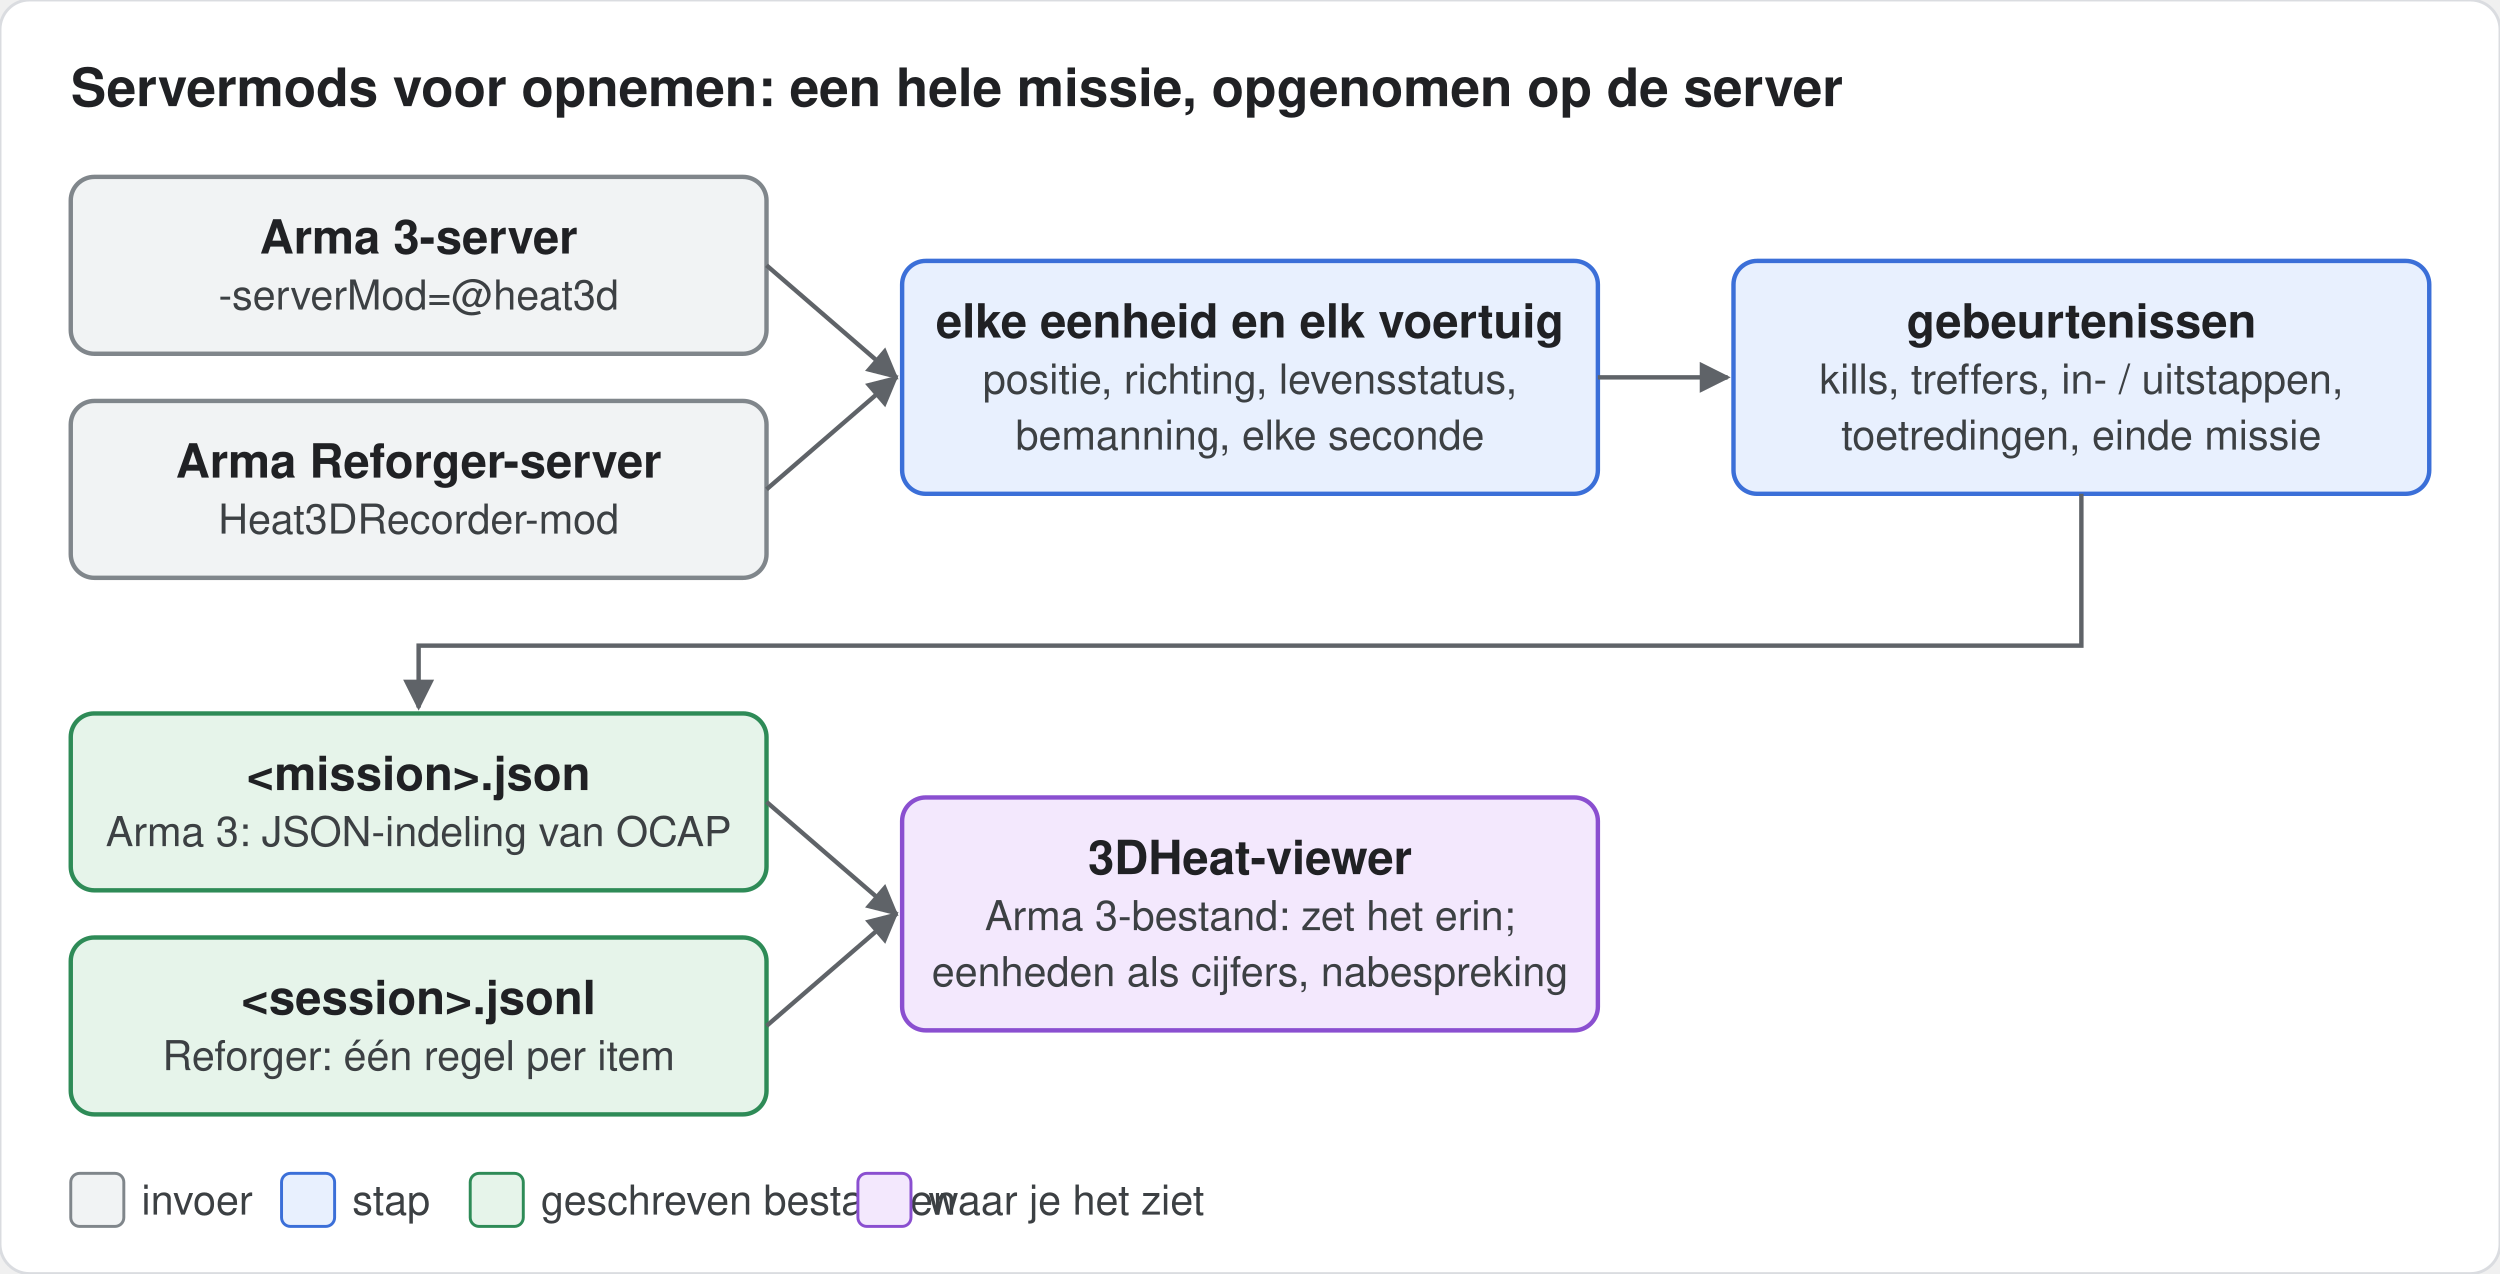
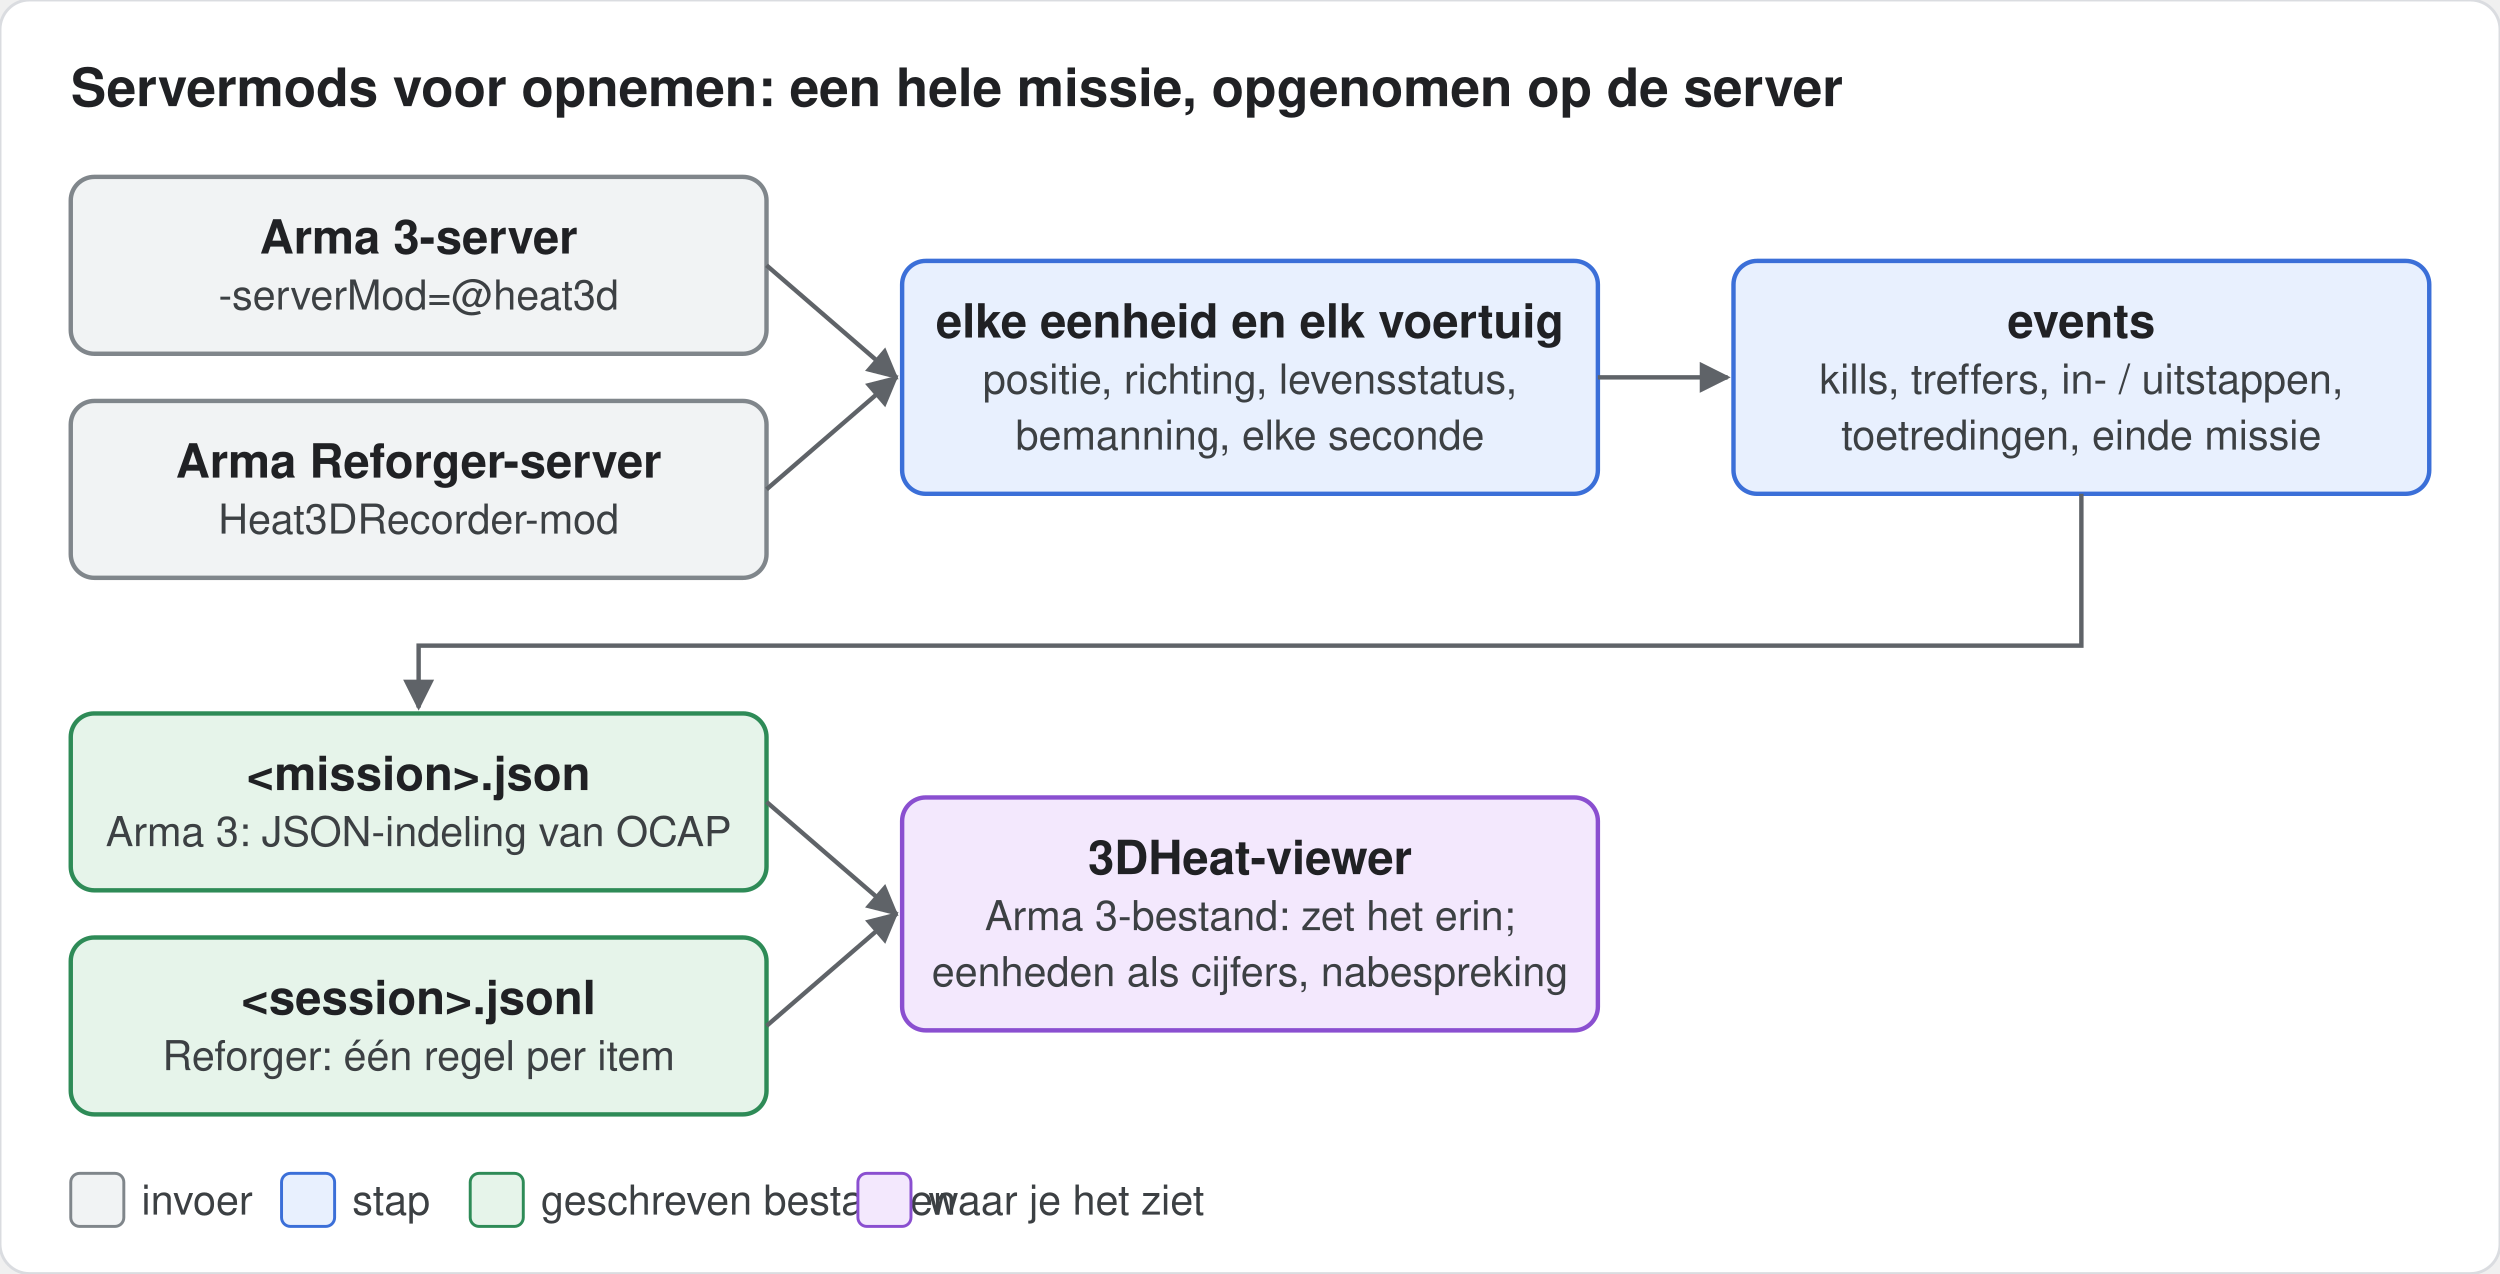
<svg xmlns="http://www.w3.org/2000/svg" width="848" height="432" viewBox="0 0 848 432" font-family="Segoe UI,Helvetica,Arial,sans-serif" role="img" aria-label="Server recorder mods: a whole mission, recorded on the server">
  <defs>
    <marker id="a" viewBox="0 0 10 10" refX="9" refY="5" markerWidth="7" markerHeight="7" orient="auto">
      <path d="M0,0 L10,5 L0,10 z" fill="#5f6368" />
    </marker>
  </defs>
  <rect width="848" height="432" rx="10" fill="#ffffff" stroke="#dadce0" />
  <text x="24" y="36" font-size="18" font-weight="600" fill="#202124">Servermods voor opnemen: een hele missie, opgenomen op de server</text>
  <rect x="24" y="60.0" width="236" height="60" rx="8" fill="#f1f3f4" stroke="#80868b" stroke-width="1.5" />
  <text x="142.0" y="86.0" text-anchor="middle" font-weight="600" font-size="16" fill="#202124">Arma 3-server</text>
  <text x="142.0" y="105.0" text-anchor="middle" font-size="14" fill="#3c4043">-serverMod=@heat3d</text>
  <rect x="24" y="136.0" width="236" height="60" rx="8" fill="#f1f3f4" stroke="#80868b" stroke-width="1.5" />
  <text x="142.0" y="162.0" text-anchor="middle" font-weight="600" font-size="16" fill="#202124">Arma Reforger-server</text>
  <text x="142.0" y="181.0" text-anchor="middle" font-size="14" fill="#3c4043">Heat3DRecorder-mod</text>
  <rect x="306" y="88.5" width="236" height="79" rx="8" fill="#e8f0fe" stroke="#3b6fd8" stroke-width="1.5" />
  <text x="424.0" y="114.5" text-anchor="middle" font-weight="600" font-size="16" fill="#202124">elke eenheid en elk voertuig</text>
  <text x="424.0" y="133.5" text-anchor="middle" font-size="14" fill="#3c4043">positie, richting, levensstatus,</text>
  <text x="424.0" y="152.5" text-anchor="middle" font-size="14" fill="#3c4043">bemanning, elke seconde</text>
  <rect x="588" y="88.5" width="236" height="79" rx="8" fill="#e8f0fe" stroke="#3b6fd8" stroke-width="1.5" />
-   <text x="706.0" y="114.5" text-anchor="middle" font-weight="600" font-size="16" fill="#202124">gebeurtenissen</text>
+   <text x="706.0" y="114.5" text-anchor="middle" font-weight="600" font-size="16" fill="#202124">events</text>
  <text x="706.0" y="133.5" text-anchor="middle" font-size="14" fill="#3c4043">kills, treffers, in- / uitstappen,</text>
  <text x="706.0" y="152.5" text-anchor="middle" font-size="14" fill="#3c4043">toetredingen, einde missie</text>
  <line x1="260" y1="90.0" x2="304" y2="128.0" stroke="#5f6368" stroke-width="1.5" marker-end="url(#a)" />
  <line x1="260" y1="166.0" x2="304" y2="128.0" stroke="#5f6368" stroke-width="1.5" marker-end="url(#a)" />
  <line x1="542" y1="128.0" x2="586" y2="128.0" stroke="#5f6368" stroke-width="1.5" marker-end="url(#a)" />
  <path d="M706.0,167.5 V219.0 H142.0 V240.0" fill="none" stroke="#5f6368" stroke-width="1.5" marker-end="url(#a)" />
  <rect x="24" y="242.0" width="236" height="60" rx="8" fill="#e6f4ea" stroke="#2e8b57" stroke-width="1.5" />
  <text x="142.0" y="268.0" text-anchor="middle" font-weight="600" font-size="16" fill="#202124">&lt;mission&gt;.json</text>
  <text x="142.0" y="287.0" text-anchor="middle" font-size="14" fill="#3c4043">Arma 3: JSON-indeling van OCAP</text>
  <rect x="24" y="318.0" width="236" height="60" rx="8" fill="#e6f4ea" stroke="#2e8b57" stroke-width="1.5" />
  <text x="142.0" y="344.0" text-anchor="middle" font-weight="600" font-size="16" fill="#202124">&lt;session&gt;.jsonl</text>
  <text x="142.0" y="363.0" text-anchor="middle" font-size="14" fill="#3c4043">Reforger: één regel per item</text>
  <rect x="306" y="270.5" width="236" height="79" rx="8" fill="#f3e8fd" stroke="#8a4fd0" stroke-width="1.5" />
  <text x="424.0" y="296.5" text-anchor="middle" font-weight="600" font-size="16" fill="#202124">3DHeat-viewer</text>
  <text x="424.0" y="315.5" text-anchor="middle" font-size="14" fill="#3c4043">Arma 3-bestand: zet het erin;</text>
  <text x="424.0" y="334.5" text-anchor="middle" font-size="14" fill="#3c4043">eenheden als cijfers, nabespreking</text>
  <line x1="260" y1="272.0" x2="304" y2="310.0" stroke="#5f6368" stroke-width="1.5" marker-end="url(#a)" />
  <line x1="260" y1="348.0" x2="304" y2="310.0" stroke="#5f6368" stroke-width="1.5" marker-end="url(#a)" />
  <rect x="24" y="398" width="18" height="18" rx="3" fill="#f1f3f4" stroke="#80868b" />
  <text x="48" y="412" font-size="14" fill="#3c4043">invoer</text>
  <rect x="95.5" y="398" width="18" height="18" rx="3" fill="#e8f0fe" stroke="#3b6fd8" />
  <text x="119.5" y="412" font-size="14" fill="#3c4043">stap</text>
  <rect x="159.5" y="398" width="18" height="18" rx="3" fill="#e6f4ea" stroke="#2e8b57" />
  <text x="183.5" y="412" font-size="14" fill="#3c4043">geschreven bestanden</text>
  <rect x="291.0" y="398" width="18" height="18" rx="3" fill="#f3e8fd" stroke="#8a4fd0" />
  <text x="315.0" y="412" font-size="14" fill="#3c4043">waar je het ziet</text>
</svg>
